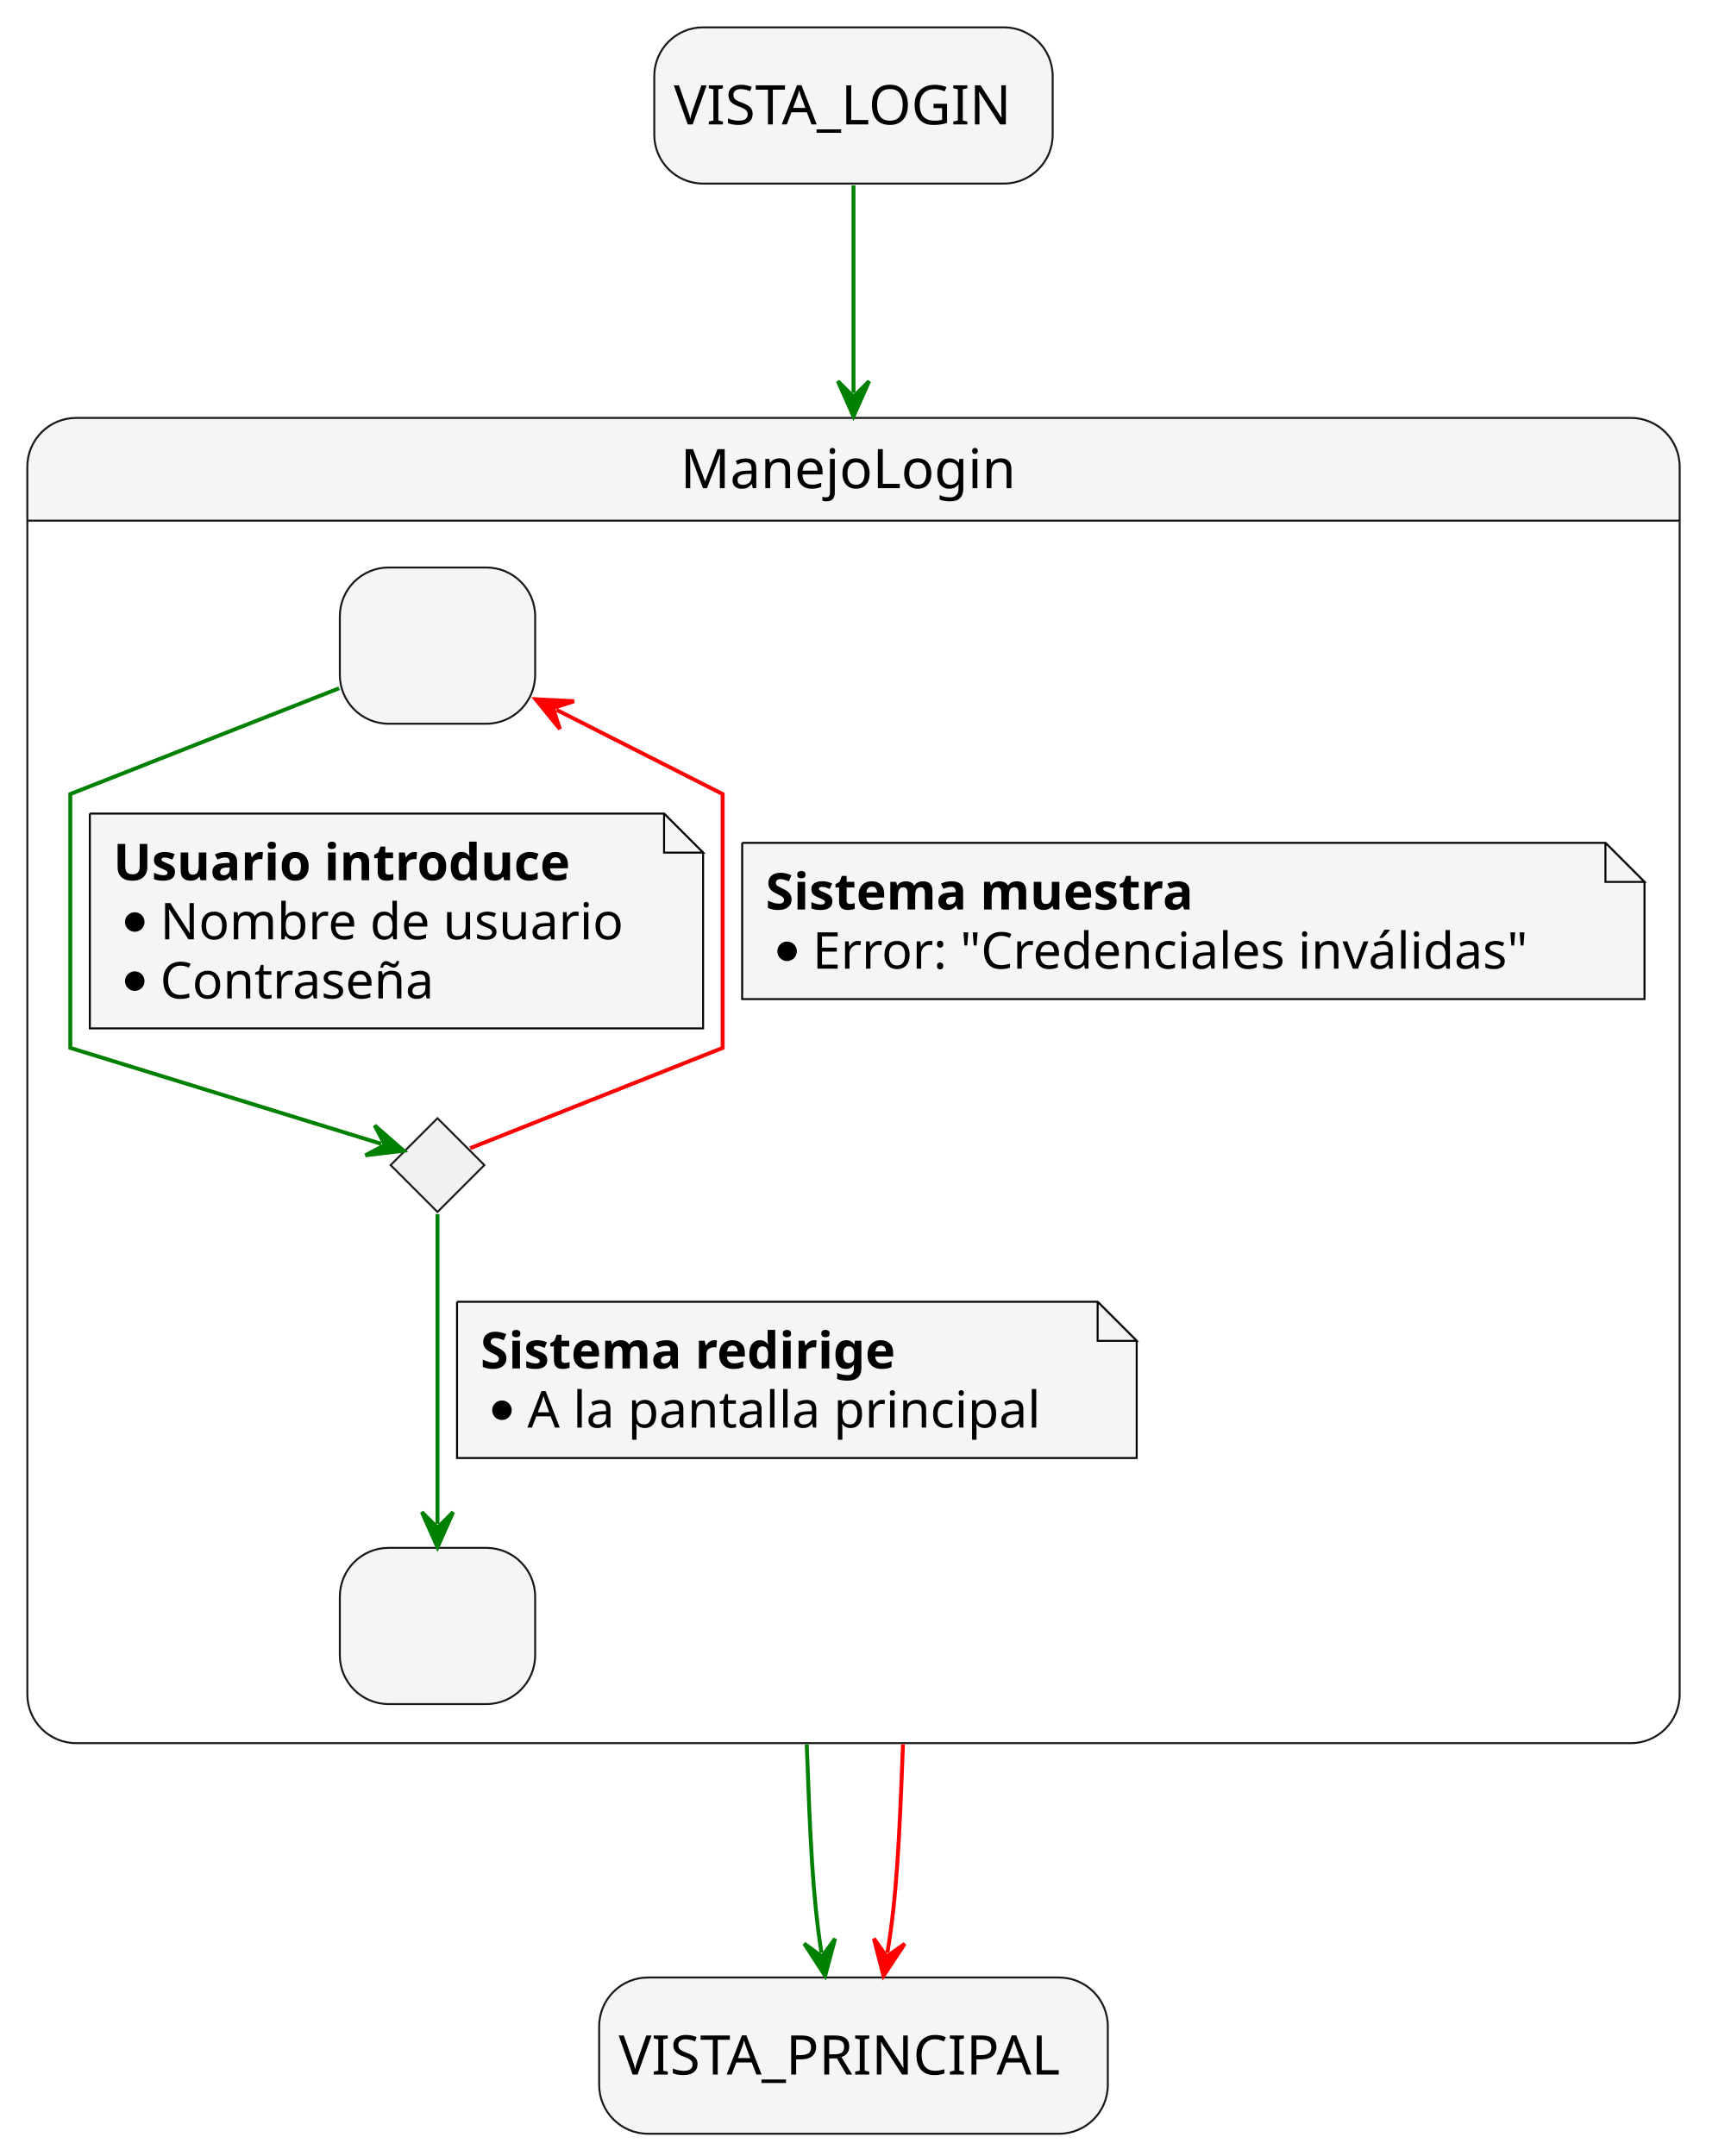
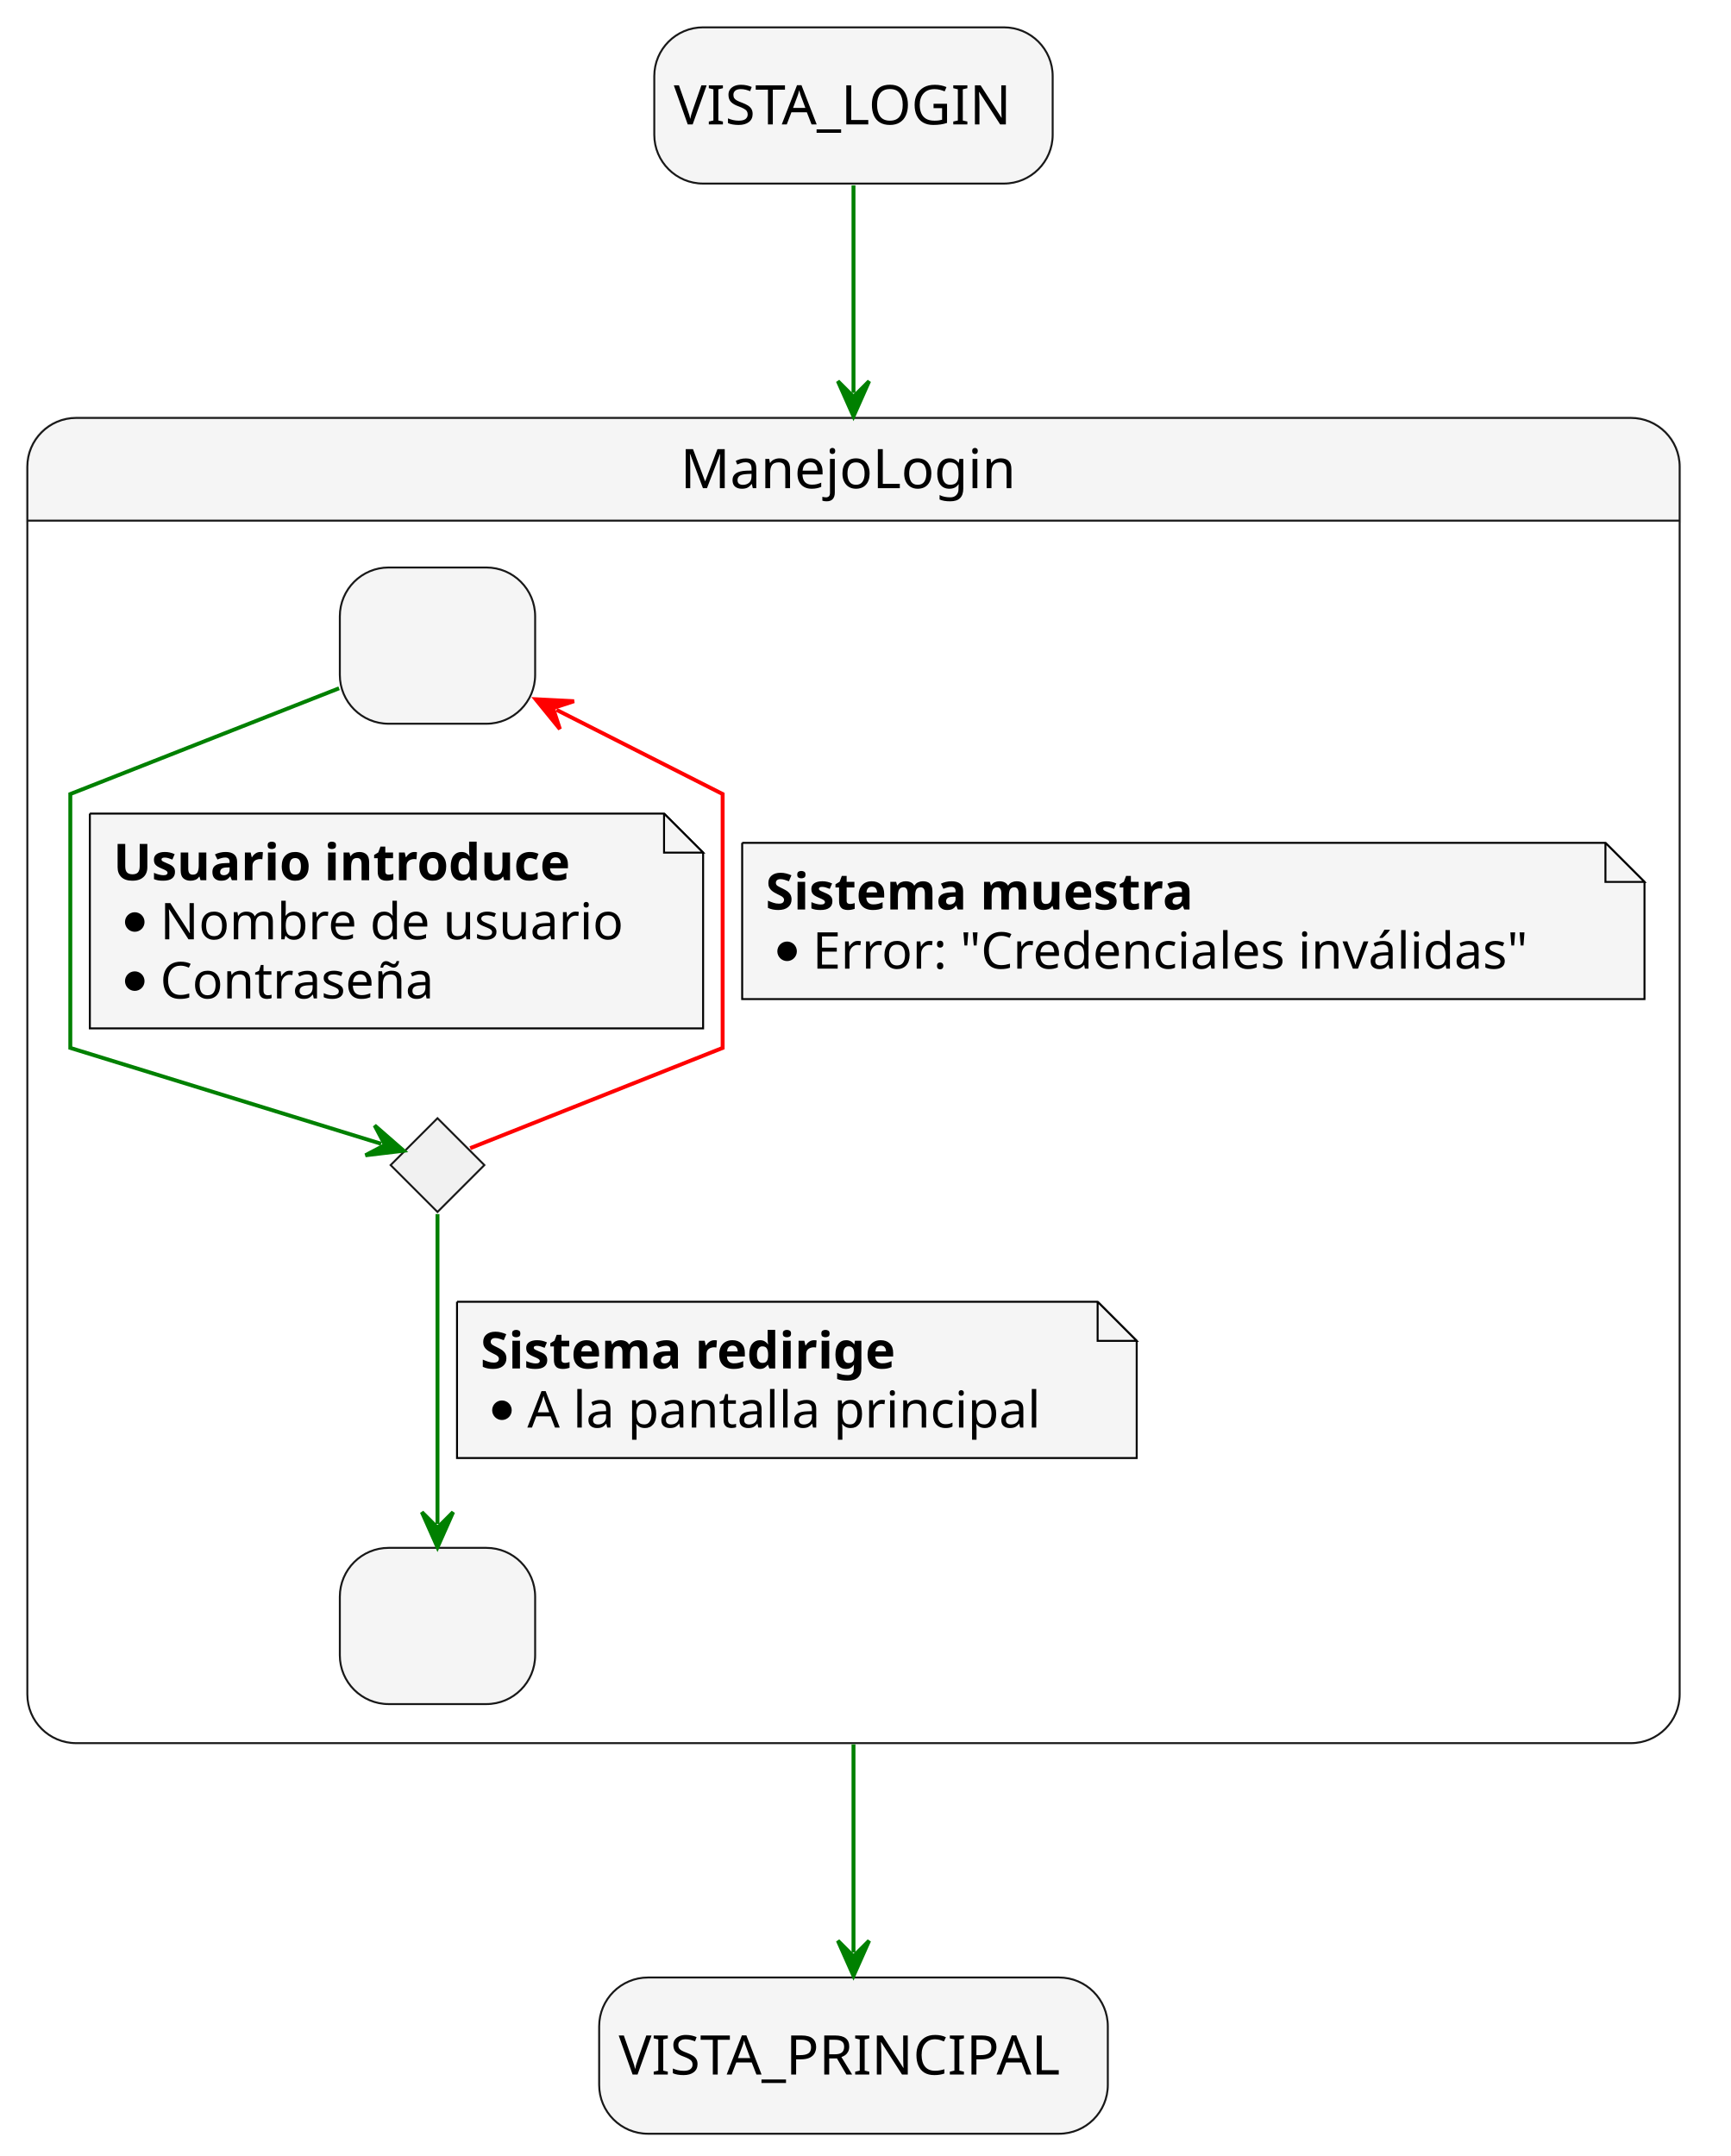
<svg xmlns="http://www.w3.org/2000/svg" contentStyleType="text/css" data-diagram-type="STATE" height="552px" preserveAspectRatio="none" style="width:443px;height:552px;background:#FFFFFF;" version="1.1" viewBox="0 0 443 552" width="443px" zoomAndPan="magnify">
  <defs />
  <g>
    <rect fill="#F5F5F5" height="40" rx="12.5" ry="12.5" style="stroke:#181818;stroke-width:0.5;" width="101.991" x="167.5" y="7" />
    <text fill="#000000" font-family="sans-serif" font-size="14" lengthAdjust="spacing" textLength="91.991" x="172.5" y="31.847">VISTA_LOGIN</text>
    <rect fill="#F5F5F5" height="40" rx="12.5" ry="12.5" style="stroke:#181818;stroke-width:0.5;" width="130.217" x="153.39" y="506.3" />
    <text fill="#000000" font-family="sans-serif" font-size="14" lengthAdjust="spacing" textLength="120.217" x="158.39" y="531.147">VISTA_PRINCIPAL</text>
    <path d="M19.5,107 L417.5,107 A12.5,12.5 0 0 1 430,119.5 L430,133.297 L7,133.297 L7,119.5 A12.5,12.5 0 0 1 19.5,107 " fill="#F5F5F5" style="stroke:#F5F5F5;stroke-width:1;" />
    <rect fill="none" height="339.297" rx="12.5" ry="12.5" style="stroke:#181818;stroke-width:0.5;" width="423" x="7" y="107" />
    <line style="stroke:#181818;stroke-width:0.5;" x1="7" x2="430" y1="133.297" y2="133.297" />
    <text fill="#000000" font-family="sans-serif" font-size="14" lengthAdjust="spacing" textLength="88.614" x="174.193" y="124.995">ManejoLogin</text>
    <rect fill="#F5F5F5" height="40" rx="12.5" ry="12.5" style="stroke:#181818;stroke-width:0.5;" width="50" x="87" y="145.297" />
    <text fill="#000000" font-family="sans-serif" font-size="14" lengthAdjust="spacing" textLength="4.45" x="109.775" y="170.144"> </text>
    <g id="elem_ValidarCredenciales">
      <polygon fill="#F1F1F1" points="112,286.297,124,298.297,112,310.297,100,298.297,112,286.297" style="stroke:#181818;stroke-width:0.5;" />
    </g>
    <rect fill="#F5F5F5" height="40" rx="12.5" ry="12.5" style="stroke:#181818;stroke-width:0.5;" width="50" x="87" y="396.297" />
    <text fill="#000000" font-family="sans-serif" font-size="14" lengthAdjust="spacing" textLength="4.45" x="109.775" y="421.144"> </text>
    <g id="link_IngresoCredenciales_ValidarCredenciales">
      <path d="M86.81,176.217 C58.97,187.177 18,203.297 18,203.297 C18,203.297 18,268.297 18,268.297 C18,268.297 74.317,285.669 97.597,292.849 " fill="none" id="IngresoCredenciales-to-ValidarCredenciales" style="stroke:#008000;stroke-width:1;" />
      <polygon fill="#008000" points="103.33,294.617,95.909,288.142,98.552,293.143,93.551,295.787,103.33,294.617" style="stroke:#008000;stroke-width:1;" />
      <path d="M23,208.297 L23,263.297 L180,263.297 L180,218.297 L170,208.297 L23,208.297 " fill="#F5F5F5" style="stroke:#000000;stroke-width:0.5;" />
      <path d="M170,208.297 L170,218.297 L180,218.297 L170,208.297 " fill="#F5F5F5" style="stroke:#000000;stroke-width:0.5;" />
      <text fill="#000000" font-family="sans-serif" font-size="13" font-weight="bold" lengthAdjust="spacing" textLength="130.997" x="29" y="225.364">Usuario introduce</text>
      <ellipse cx="34.5" cy="236.062" fill="#000000" rx="2.5" ry="2.5" style="stroke:#000000;stroke-width:0;" />
      <text fill="#000000" font-family="sans-serif" font-size="13" lengthAdjust="spacing" textLength="124.579" x="41" y="240.497">Nombre de usuario</text>
      <ellipse cx="34.5" cy="251.195" fill="#000000" rx="2.5" ry="2.5" style="stroke:#000000;stroke-width:0;" />
      <text fill="#000000" font-family="sans-serif" font-size="13" lengthAdjust="spacing" textLength="74.655" x="41" y="255.629">Contraseña</text>
    </g>
    <g id="link_ValidarCredenciales_IngresoCredenciales">
      <path d="M120.37,293.967 C139.55,286.357 185,268.297 185,268.297 C185,268.297 185,203.297 185,203.297 C185,203.297 163.591,192.451 142.471,181.74 " fill="none" id="ValidarCredenciales-to-IngresoCredenciales" style="stroke:#FF0000;stroke-width:1;" />
      <polygon fill="#FF0000" points="137.12,179.027,143.338,186.665,141.579,181.288,146.956,179.53,137.12,179.027" style="stroke:#FF0000;stroke-width:1;" />
      <path d="M190,215.797 L190,255.797 L421,255.797 L421,225.797 L411,215.797 L190,215.797 " fill="#F5F5F5" style="stroke:#000000;stroke-width:0.5;" />
      <path d="M411,215.797 L411,225.797 L421,225.797 L411,215.797 " fill="#F5F5F5" style="stroke:#000000;stroke-width:0.5;" />
      <text fill="#000000" font-family="sans-serif" font-size="13" font-weight="bold" lengthAdjust="spacing" textLength="124.186" x="196" y="232.864">Sistema muestra</text>
      <ellipse cx="201.5" cy="243.562" fill="#000000" rx="2.5" ry="2.5" style="stroke:#000000;stroke-width:0;" />
      <text fill="#000000" font-family="sans-serif" font-size="13" lengthAdjust="spacing" textLength="198.548" x="208" y="247.997">Error: "Credenciales inválidas"</text>
    </g>
    <g id="link_ValidarCredenciales_InicioSesionCorrecto">
      <path d="M112,310.847 C112,330.787 112,365.877 112,390.147 " fill="none" id="ValidarCredenciales-to-InicioSesionCorrecto" style="stroke:#008000;stroke-width:1;" />
      <polygon fill="#008000" points="112,396.147,116,387.147,112,391.147,108,387.147,112,396.147" style="stroke:#008000;stroke-width:1;" />
      <path d="M117,333.297 L117,373.297 L291,373.297 L291,343.297 L281,333.297 L117,333.297 " fill="#F5F5F5" style="stroke:#000000;stroke-width:0.5;" />
      <path d="M281,333.297 L281,343.297 L291,343.297 L281,333.297 " fill="#F5F5F5" style="stroke:#000000;stroke-width:0.5;" />
      <text fill="#000000" font-family="sans-serif" font-size="13" font-weight="bold" lengthAdjust="spacing" textLength="121.412" x="123" y="350.364">Sistema redirige</text>
      <ellipse cx="128.5" cy="361.062" fill="#000000" rx="2.5" ry="2.5" style="stroke:#000000;stroke-width:0;" />
      <text fill="#000000" font-family="sans-serif" font-size="13" lengthAdjust="spacing" textLength="141.616" x="135" y="365.497">A la pantalla principal</text>
    </g>
    <g id="link_startState_ManejoLogin">
      <path d="M218.5,47.44 C218.5,61.8 218.5,76.92 218.5,100.59 " fill="none" id="startState-to-ManejoLogin" style="stroke:#008000;stroke-width:1;" />
      <polygon fill="#008000" points="218.5,106.59,222.5,97.59,218.5,101.59,214.5,97.59,218.5,106.59" style="stroke:#008000;stroke-width:1;" />
    </g>
    <g id="link_ManejoLogin_endState">
-       <path d="M206.53,446.6 C207.4,470.32 208.021,485.564 210.301,499.954 " fill="none" id="ManejoLogin-to-endState" style="stroke:#008000;stroke-width:1;" />
-       <polygon fill="#008000" points="211.24,505.88,213.782,496.365,210.458,500.942,205.881,497.617,211.24,505.88" style="stroke:#008000;stroke-width:1;" />
-     </g>
-     <g id="link_ManejoLogin_endState">
-       <path d="M231.17,446.6 C230.26,470.32 229.595,485.573 227.175,499.963 " fill="none" id="ManejoLogin-to-endState-1" style="stroke:#FF0000;stroke-width:1;" />
-       <polygon fill="#FF0000" points="226.18,505.88,231.617,497.668,227.009,500.949,223.728,496.341,226.18,505.88" style="stroke:#FF0000;stroke-width:1;" />
+       <path d="M218.5,446.6 C218.5,470.32 218.5,485.49 218.5,499.88 " fill="none" id="ManejoLogin-to-endState" style="stroke:#008000;stroke-width:1;" />
+       <polygon fill="#008000" points="218.5,505.88,222.5,496.88,218.5,500.88,214.5,496.88,218.5,505.88" style="stroke:#008000;stroke-width:1;" />
    </g>
  </g>
</svg>
